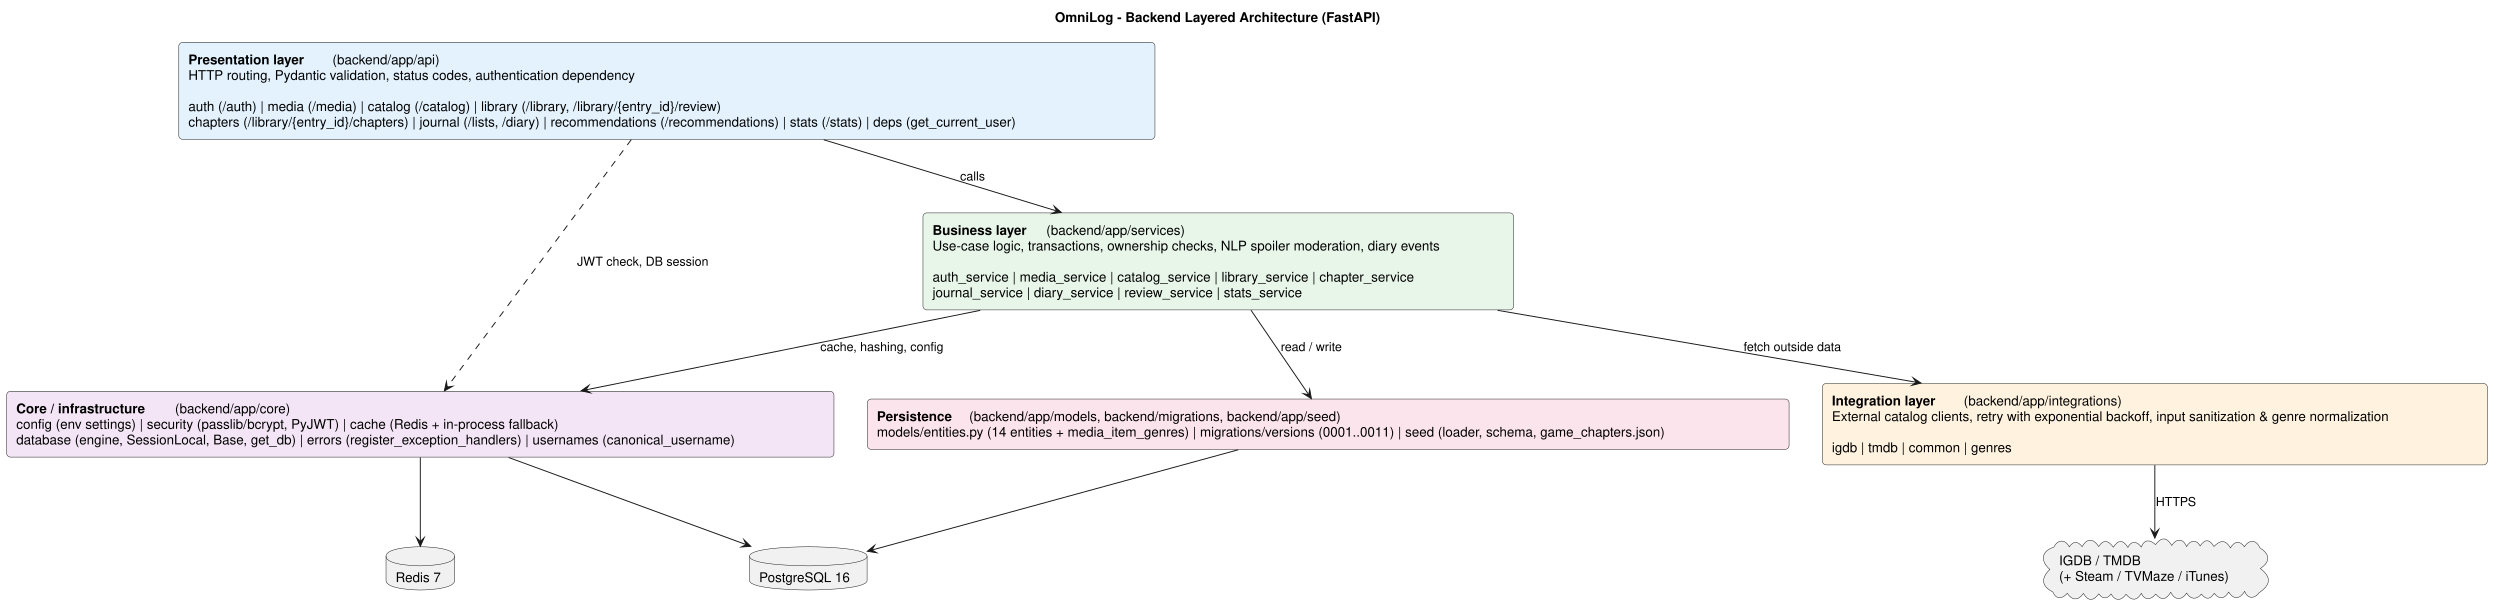
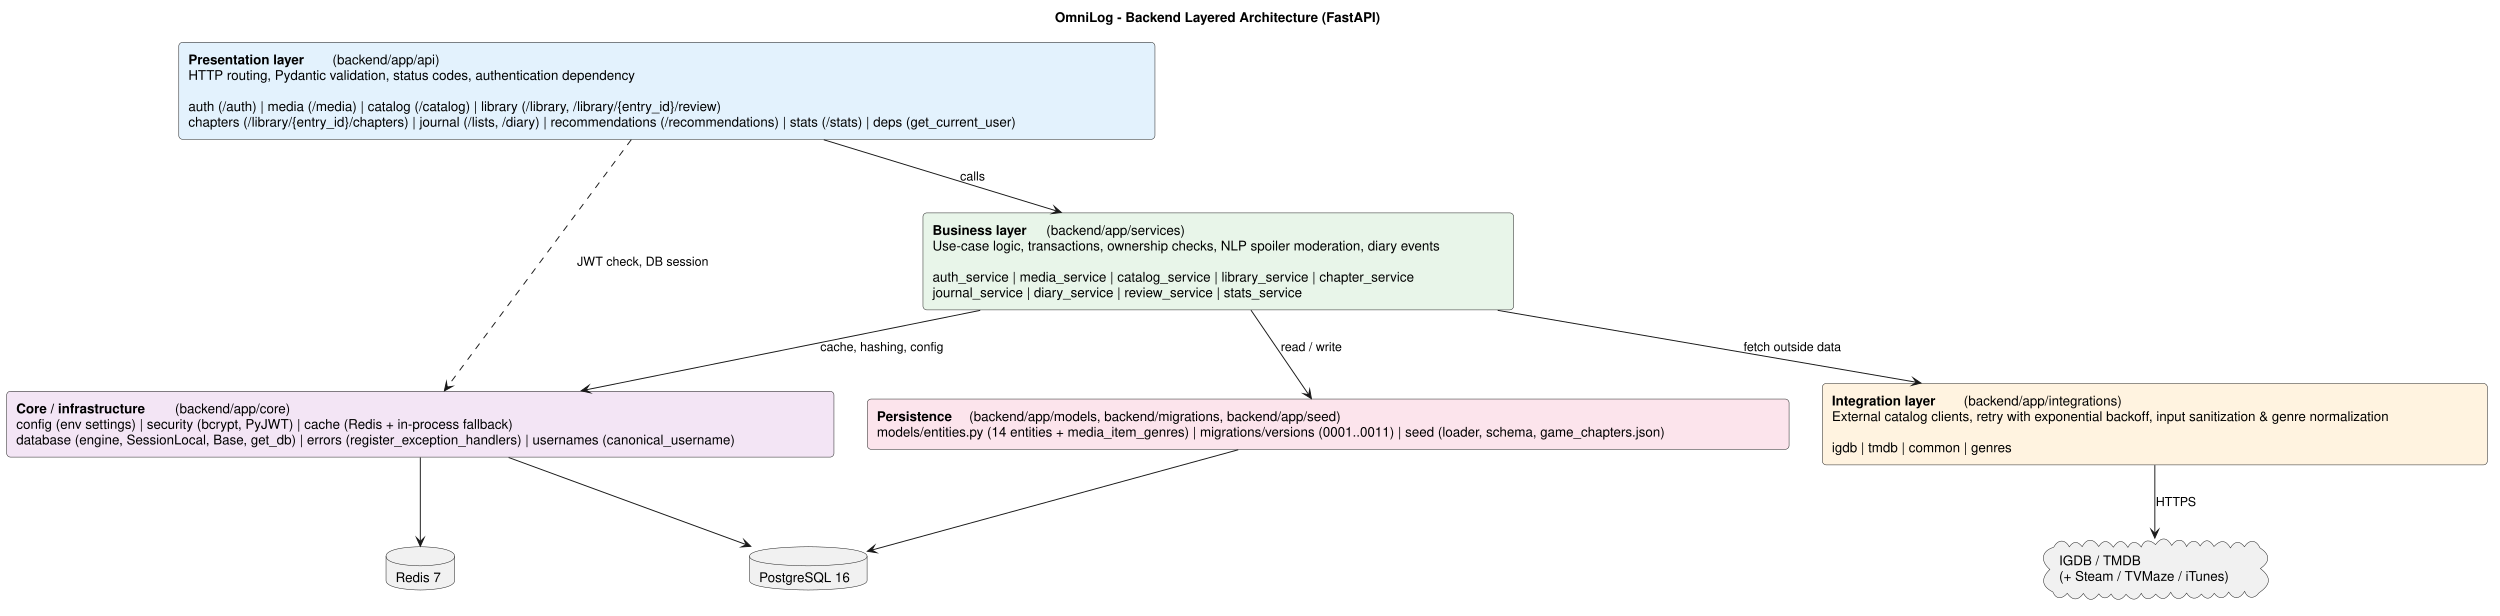
<svg xmlns="http://www.w3.org/2000/svg" version="1.1" data-diagram-type="DESCRIPTION" style="width:2616px;height:644px;background:#FFFFFF;" width="2616px" height="644px" viewBox="0 0 2616 644" zoomAndPan="magnify" preserveAspectRatio="none" contentStyleType="text/css">
  <defs />
  <g font-family="sans-serif" lengthAdjust="spacing">
    <g class="title" data-source-line="1">
      <text x="1103.821" y="22.995" fill="#000" font-size="14" textLength="402.104" font-weight="700" font-family="Helvetica">OmniLog - Backend Layered Architecture (FastAPI)</text>
    </g>
    <g class="entity" data-qualified-name="API" id="ent0001" data-source-line="10">
      <rect x="187.09" y="44.297" width="1021.458" height="101.484" fill="#E3F2FD" style="stroke:#181818;stroke-width:0.5;" rx="4" ry="4" />
      <text x="197.09" y="67.292" fill="#000" font-size="14" textLength="146.316" font-weight="700" font-family="Helvetica">Presentation layer</text>
      <text x="347.857" y="67.292" fill="#000" font-size="14" textLength="127.709" font-family="Helvetica">(backend/app/api)</text>
      <text x="197.09" y="83.589" fill="#000" font-size="14" textLength="532.055" font-family="Helvetica">HTTP routing, Pydantic validation, status codes, authentication dependency</text>
      <text x="197.09" y="99.886" fill="#000" font-size="14" font-family="Helvetica"> </text>
      <text x="197.09" y="116.183" fill="#000" font-size="14" textLength="654.821" font-family="Helvetica">auth (/auth) | media (/media) | catalog (/catalog) | library (/library, /library/{entry_id}/review)</text>
      <text x="197.09" y="132.479" fill="#000" font-size="14" textLength="1001.458" font-family="Helvetica">chapters (/library/{entry_id}/chapters) | journal (/lists, /diary) | recommendations (/recommendations) | stats (/stats) | deps (get_current_user)</text>
    </g>
    <g class="entity" data-qualified-name="SVC" id="ent0002" data-source-line="12">
      <rect x="965.79" y="222.777" width="618.063" height="101.484" fill="#E8F5E9" style="stroke:#181818;stroke-width:0.5;" rx="4" ry="4" />
      <text x="975.79" y="245.772" fill="#000" font-size="14" textLength="114.543" font-weight="700" font-family="Helvetica">Business layer</text>
      <text x="1094.783" y="245.772" fill="#000" font-size="14" textLength="163.796" font-family="Helvetica">(backend/app/services)</text>
      <text x="975.79" y="262.069" fill="#000" font-size="14" textLength="598.063" font-family="Helvetica">Use-case logic, transactions, ownership checks, NLP spoiler moderation, diary events</text>
      <text x="975.79" y="278.366" fill="#000" font-size="14" font-family="Helvetica"> </text>
      <text x="975.79" y="294.663" fill="#000" font-size="14" textLength="566.255" font-family="Helvetica">auth_service | media_service | catalog_service | library_service | chapter_service</text>
      <text x="975.79" y="310.959" fill="#000" font-size="14" textLength="434.021" font-family="Helvetica">journal_service | diary_service | review_service | stats_service</text>
    </g>
    <g class="entity" data-qualified-name="INT" id="ent0003" data-source-line="14">
      <rect x="1906.91" y="401.267" width="695.835" height="85.188" fill="#FFF3E0" style="stroke:#181818;stroke-width:0.5;" rx="4" ry="4" />
      <text x="1916.91" y="424.262" fill="#000" font-size="14" textLength="133.458" font-weight="700" font-family="Helvetica">Integration layer</text>
      <text x="2054.818" y="424.262" fill="#000" font-size="14" textLength="190.552" font-family="Helvetica">(backend/app/integrations)</text>
      <text x="1916.91" y="440.559" fill="#000" font-size="14" textLength="675.835" font-family="Helvetica">External catalog clients, retry with exponential backoff, input sanitization &amp; genre normalization</text>
      <text x="1916.91" y="456.856" fill="#000" font-size="14" font-family="Helvetica"> </text>
      <text x="1916.91" y="473.153" fill="#000" font-size="14" textLength="217.314" font-family="Helvetica">igdb | tmdb | common | genres</text>
    </g>
    <g class="entity" data-qualified-name="CORE" id="ent0004" data-source-line="16">
      <rect x="7" y="409.417" width="865.646" height="68.891" fill="#F3E5F5" style="stroke:#181818;stroke-width:0.5;" rx="4" ry="4" />
      <text x="17" y="432.412" fill="#000" font-size="14" textLength="161.615" font-weight="700" font-family="Helvetica">Core / infrastructure</text>
      <text x="183.065" y="432.412" fill="#000" font-size="14" textLength="136.985" font-family="Helvetica">(backend/app/core)</text>
-       <text x="17" y="448.709" fill="#000" font-size="14" textLength="640.165" font-family="Helvetica">config (env settings) | security (passlib/bcrypt, PyJWT) | cache (Redis + in-process fallback)</text>
+       <text x="17" y="448.709" fill="#000" font-size="14" textLength="586.729" font-family="Helvetica">config (env settings) | security (bcrypt, PyJWT) | cache (Redis + in-process fallback)</text>
      <text x="17" y="465.006" fill="#000" font-size="14" textLength="845.646" font-family="Helvetica">database (engine, SessionLocal, Base, get_db) | errors (register_exception_handlers) | usernames (canonical_username)</text>
    </g>
    <g class="entity" data-qualified-name="MOD" id="ent0005" data-source-line="18">
      <rect x="907.56" y="417.567" width="964.528" height="52.594" fill="#FCE4EC" style="stroke:#181818;stroke-width:0.5;" rx="4" ry="4" />
      <text x="917.56" y="440.562" fill="#000" font-size="14" textLength="92.073" font-weight="700" font-family="Helvetica">Persistence</text>
      <text x="1014.083" y="440.562" fill="#000" font-size="14" textLength="443.099" font-family="Helvetica">(backend/app/models, backend/migrations, backend/app/seed)</text>
      <text x="917.56" y="456.859" fill="#000" font-size="14" textLength="944.528" font-family="Helvetica">models/entities.py (14 entities + media_item_genres) | migrations/versions (0001..0011) | seed (loader, schema, game_chapters.json)</text>
    </g>
    <g class="entity" data-qualified-name="PG" id="ent0006" data-source-line="20">
      <path d="M784.31,582.097 C784.31,572.097 845.819,572.097 845.819,572.097 C845.819,572.097 907.328,572.097 907.328,582.097 L907.328,607.394 C907.328,617.394 845.819,617.394 845.819,617.394 C845.819,617.394 784.31,617.394 784.31,607.394 L784.31,582.097" style="stroke:#181818;stroke-width:0.5;" fill="#F1F1F1" />
      <path d="M784.31,582.097 C784.31,592.097 845.819,592.097 845.819,592.097 C845.819,592.097 907.328,592.097 907.328,582.097" style="stroke:#181818;stroke-width:0.5;" fill="none" />
      <text x="794.31" y="609.092" fill="#000" font-size="14" textLength="103.018" font-family="Helvetica">PostgreSQL 16</text>
    </g>
    <g class="entity" data-qualified-name="R" id="ent0007" data-source-line="21">
      <path d="M403.94,582.097 C403.94,572.097 439.824,572.097 439.824,572.097 C439.824,572.097 475.709,572.097 475.709,582.097 L475.709,607.394 C475.709,617.394 439.824,617.394 439.824,617.394 C439.824,617.394 403.94,617.394 403.94,607.394 L403.94,582.097" style="stroke:#181818;stroke-width:0.5;" fill="#F1F1F1" />
      <path d="M403.94,582.097 C403.94,592.097 439.824,592.097 439.824,592.097 C439.824,592.097 475.709,592.097 475.709,582.097" style="stroke:#181818;stroke-width:0.5;" fill="none" />
      <text x="413.94" y="609.092" fill="#000" font-size="14" textLength="51.769" font-family="Helvetica">Redis 7</text>
    </g>
    <g class="entity" data-qualified-name="EXT" id="ent0008" data-source-line="22">
      <path d="M2148.984,572.642 C2153.072,564.645 2160.766,563.69 2165.291,572.21 C2169.901,565.779 2174.034,566.192 2178.8,572.038 C2183.931,562.533 2190.693,563.658 2196.057,571.81 C2201.563,563.688 2206.624,566.16 2211.407,572.573 C2216.708,564.51 2221.518,564.693 2226.636,572.746 C2230.374,565.292 2236.541,566.538 2240.617,572.391 C2243.923,564.029 2249.896,564.594 2255.521,569.855 C2261.615,561.816 2267.284,561.864 2272.516,570.722 C2277.255,563.388 2284.504,563.155 2288.002,571.916 C2291.696,565.575 2297.924,563.817 2302.258,571.253 C2307.314,563.614 2312.207,564.353 2316.681,571.809 C2323.247,565.161 2328.759,564.419 2333.962,573.323 C2337.961,566.493 2343.376,565.238 2348.552,572.067 C2353.664,564.413 2360.787,564.41 2364.754,573.196 C2375.528,580.171 2375.77,587.479 2365.289,594.976 C2377.91,604.713 2375.39,612.328 2363.654,620.505 C2359.171,626.828 2351.7,626.751 2348.854,618.807 C2343.898,626.687 2337.752,628.072 2332.046,619.578 C2327.973,626.623 2322.227,627.713 2316.964,620.87 C2312.738,627.266 2308.516,627.899 2303.557,621.647 C2298.675,627.816 2292.097,627.337 2288.071,620.619 C2283.107,628.216 2275.577,628.488 2271.488,619.733 C2266.845,627.156 2262.162,629.005 2255.701,621.679 C2251.135,627.461 2244.522,628.989 2240.688,620.888 C2236.028,629.165 2230.236,628.516 2224.672,621.858 C2219.969,628.644 2213.495,629.423 2209.035,621.598 C2205.057,626.865 2200.111,627.17 2196.273,621.438 C2190.439,628.808 2185.469,629.634 2180.05,621.017 C2174.657,628.636 2168.438,628.581 2163.191,620.857 C2158.172,626.742 2151.668,627.787 2148.038,619.385 C2135.84,613.343 2135.749,604.667 2144.992,595.85 C2135.317,587.627 2135.367,576.859 2148.984,572.642" style="stroke:#181818;stroke-width:0.5;" fill="#F1F1F1" />
      <text x="2154.63" y="591.452" fill="#000" font-size="14" textLength="89.995" font-family="Helvetica">IGDB / TMDB</text>
      <text x="2154.63" y="607.749" fill="#000" font-size="14" textLength="200.389" font-family="Helvetica">(+ Steam / TVMaze / iTunes)</text>
    </g>
    <g class="link" data-entity-1="ent0001" data-entity-2="ent0002" id="lnk9" data-source-line="24" data-link-type="dependency">
      <path d="M862.01,146.257 C939.88,170.077 1027.909,197.004 1105.789,220.824" style="stroke:#181818;stroke-width:1;" fill="none" id="API-to-SVC" />
      <polygon points="1110.57,222.287,1103.133,215.829,1105.789,220.824,1100.794,223.48,1110.57,222.287" fill="#181818" style="stroke:#181818;stroke-width:1;stroke-linejoin:miter;stroke-miterlimit:10;" />
      <text x="1004.62" y="188.844" fill="#000" font-size="13" textLength="29.11" font-family="Helvetica">calls</text>
    </g>
    <g class="link" data-entity-1="ent0002" data-entity-2="ent0003" id="lnk10" data-source-line="25" data-link-type="dependency">
      <path d="M1567.2,324.747 C1708.35,348.987 1870.862,376.91 2005.172,399.98" style="stroke:#181818;stroke-width:1;" fill="none" id="SVC-to-INT" />
      <polygon points="2010.1,400.827,2001.907,395.361,2005.172,399.98,2000.553,403.246,2010.1,400.827" fill="#181818" style="stroke:#181818;stroke-width:1;stroke-linejoin:miter;stroke-miterlimit:10;" />
      <text x="1824.5" y="367.334" fill="#000" font-size="13" textLength="118.53" font-family="Helvetica">fetch outside data</text>
    </g>
    <g class="link" data-entity-1="ent0002" data-entity-2="ent0005" id="lnk11" data-source-line="26" data-link-type="dependency">
      <path d="M1309.02,324.577 C1329.81,355.007 1352.67,388.468 1369.42,412.998" style="stroke:#181818;stroke-width:1;" fill="none" id="SVC-to-MOD" />
      <polygon points="1372.24,417.127,1370.468,407.439,1369.42,412.998,1363.861,411.95,1372.24,417.127" fill="#181818" style="stroke:#181818;stroke-width:1;stroke-linejoin:miter;stroke-miterlimit:10;" />
      <text x="1340.21" y="367.334" fill="#000" font-size="13" textLength="74.89" font-family="Helvetica">read / write</text>
    </g>
    <g class="link" data-entity-1="ent0002" data-entity-2="ent0004" id="lnk12" data-source-line="27" data-link-type="dependency">
      <path d="M1025.71,324.747 C890.9,351.927 732.851,383.789 613.061,407.939" style="stroke:#181818;stroke-width:1;" fill="none" id="SVC-to-CORE" />
      <polygon points="608.16,408.927,617.773,411.069,613.061,407.939,616.192,403.227,608.16,408.927" fill="#181818" style="stroke:#181818;stroke-width:1;stroke-linejoin:miter;stroke-miterlimit:10;" />
      <text x="858.32" y="367.334" fill="#000" font-size="13" textLength="146.129" font-family="Helvetica">cache, hashing, config</text>
    </g>
    <g class="link" data-entity-1="ent0001" data-entity-2="ent0004" id="lnk13" data-source-line="28" data-link-type="dependency">
      <path d="M660.58,146.097 C607.28,217.757 513.614,343.665 467.964,405.025" style="stroke:#181818;stroke-width:1;stroke-dasharray:7,7;" fill="none" id="API-to-CORE" />
      <polygon points="464.98,409.037,473.561,404.204,467.964,405.025,467.143,399.428,464.98,409.037" fill="#181818" style="stroke:#181818;stroke-width:1;stroke-linejoin:miter;stroke-miterlimit:10;" />
      <text x="603.86" y="278.094" fill="#000" font-size="13" textLength="146.269" font-family="Helvetica">JWT check, DB session</text>
    </g>
    <g class="link" data-entity-1="ent0003" data-entity-2="ent0008" id="lnk14" data-source-line="29" data-link-type="dependency">
      <path d="M2254.82,486.727 C2254.82,510.987 2254.82,535.987 2254.82,558.047" style="stroke:#181818;stroke-width:1;" fill="none" id="INT-to-EXT" />
      <polygon points="2254.82,563.047,2258.82,554.047,2254.82,558.047,2250.82,554.047,2254.82,563.047" fill="#181818" style="stroke:#181818;stroke-width:1;stroke-linejoin:miter;stroke-miterlimit:10;" />
      <text x="2255.82" y="529.524" fill="#000" font-size="13" textLength="41.749" font-family="Helvetica">HTTPS</text>
    </g>
    <g class="link" data-entity-1="ent0005" data-entity-2="ent0006" id="lnk15" data-source-line="30" data-link-type="dependency">
      <path d="M1295.69,470.627 C1184.39,501.087 1007.153,549.597 912.373,575.537" style="stroke:#181818;stroke-width:1;" fill="none" id="MOD-to-PG" />
      <polygon points="907.55,576.857,917.287,578.339,912.373,575.537,915.175,570.623,907.55,576.857" fill="#181818" style="stroke:#181818;stroke-width:1;stroke-linejoin:miter;stroke-miterlimit:10;" />
    </g>
    <g class="link" data-entity-1="ent0004" data-entity-2="ent0006" id="lnk16" data-source-line="31" data-link-type="dependency">
      <path d="M532.2,478.737 C609.89,507.227 714.006,545.405 780.906,569.945" style="stroke:#181818;stroke-width:1;" fill="none" id="CORE-to-PG" />
      <polygon points="785.6,571.667,778.528,564.812,780.906,569.945,775.773,572.323,785.6,571.667" fill="#181818" style="stroke:#181818;stroke-width:1;stroke-linejoin:miter;stroke-miterlimit:10;" />
    </g>
    <g class="link" data-entity-1="ent0004" data-entity-2="ent0007" id="lnk17" data-source-line="32" data-link-type="dependency">
      <path d="M439.82,478.647 C439.82,507.127 439.82,542.077 439.82,566.637" style="stroke:#181818;stroke-width:1;" fill="none" id="CORE-to-R" />
      <polygon points="439.82,571.637,443.82,562.637,439.82,566.637,435.82,562.637,439.82,571.637" fill="#181818" style="stroke:#181818;stroke-width:1;stroke-linejoin:miter;stroke-miterlimit:10;" />
    </g>
  </g>
</svg>
